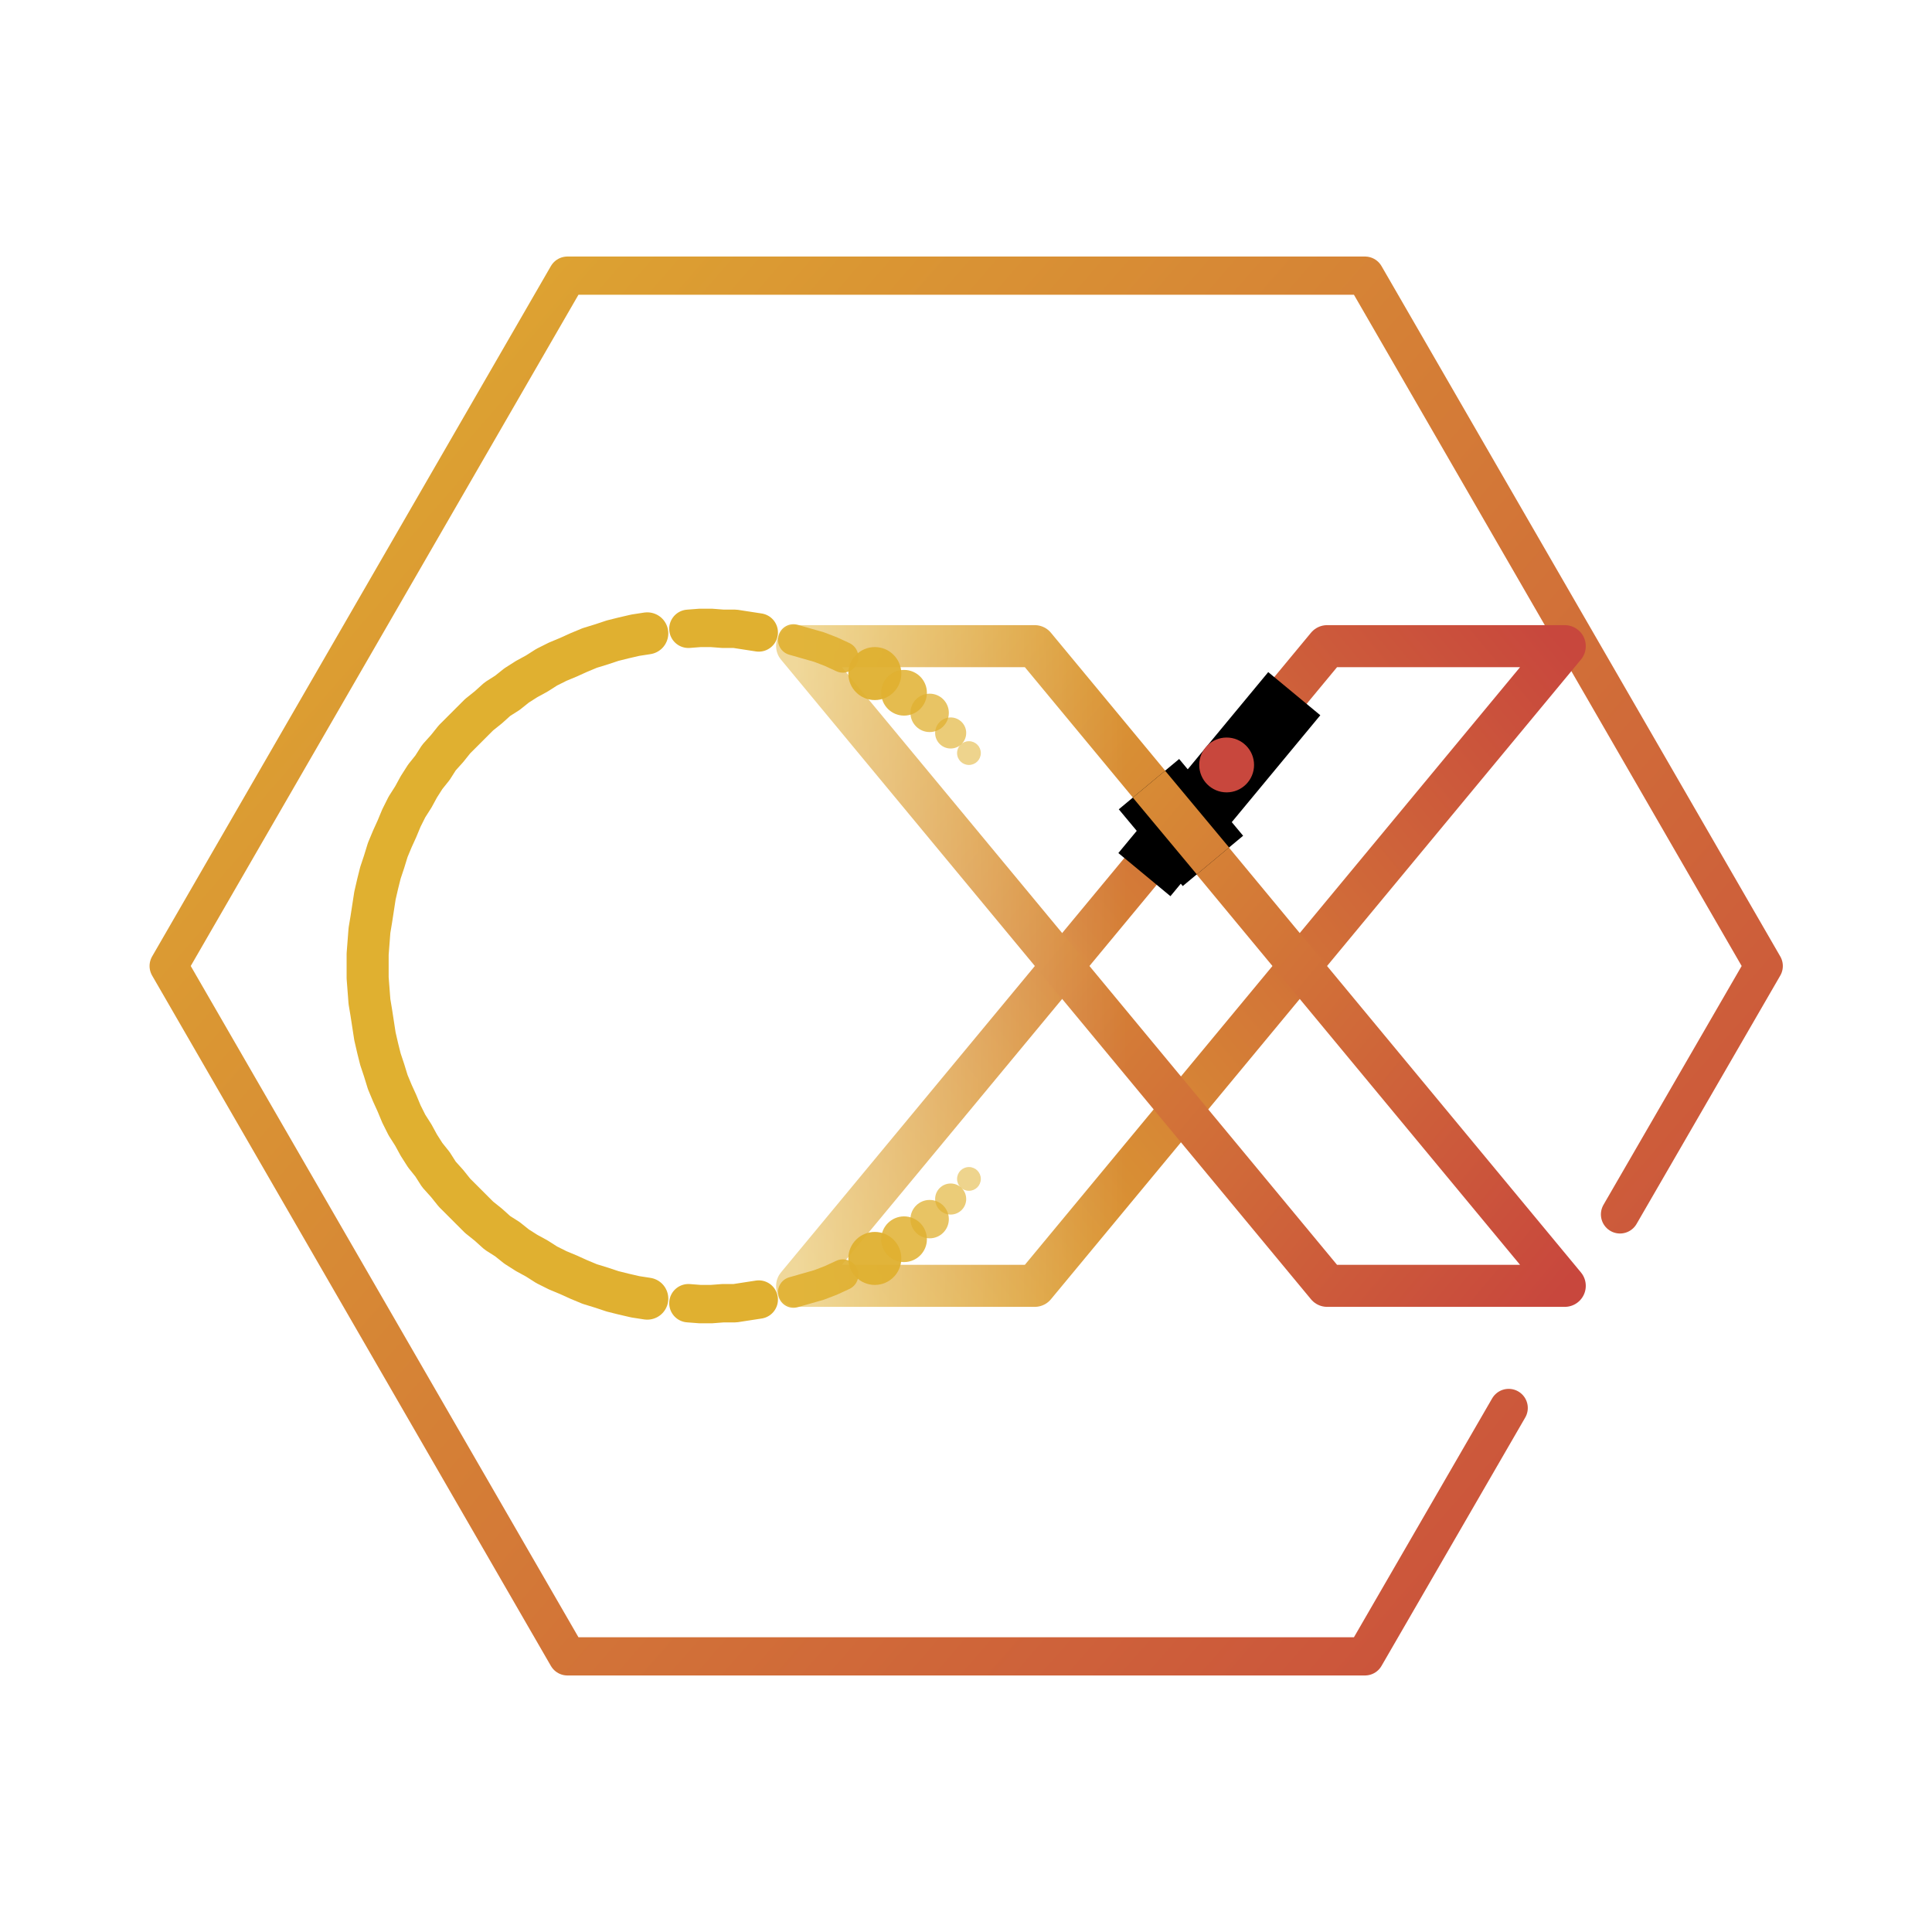
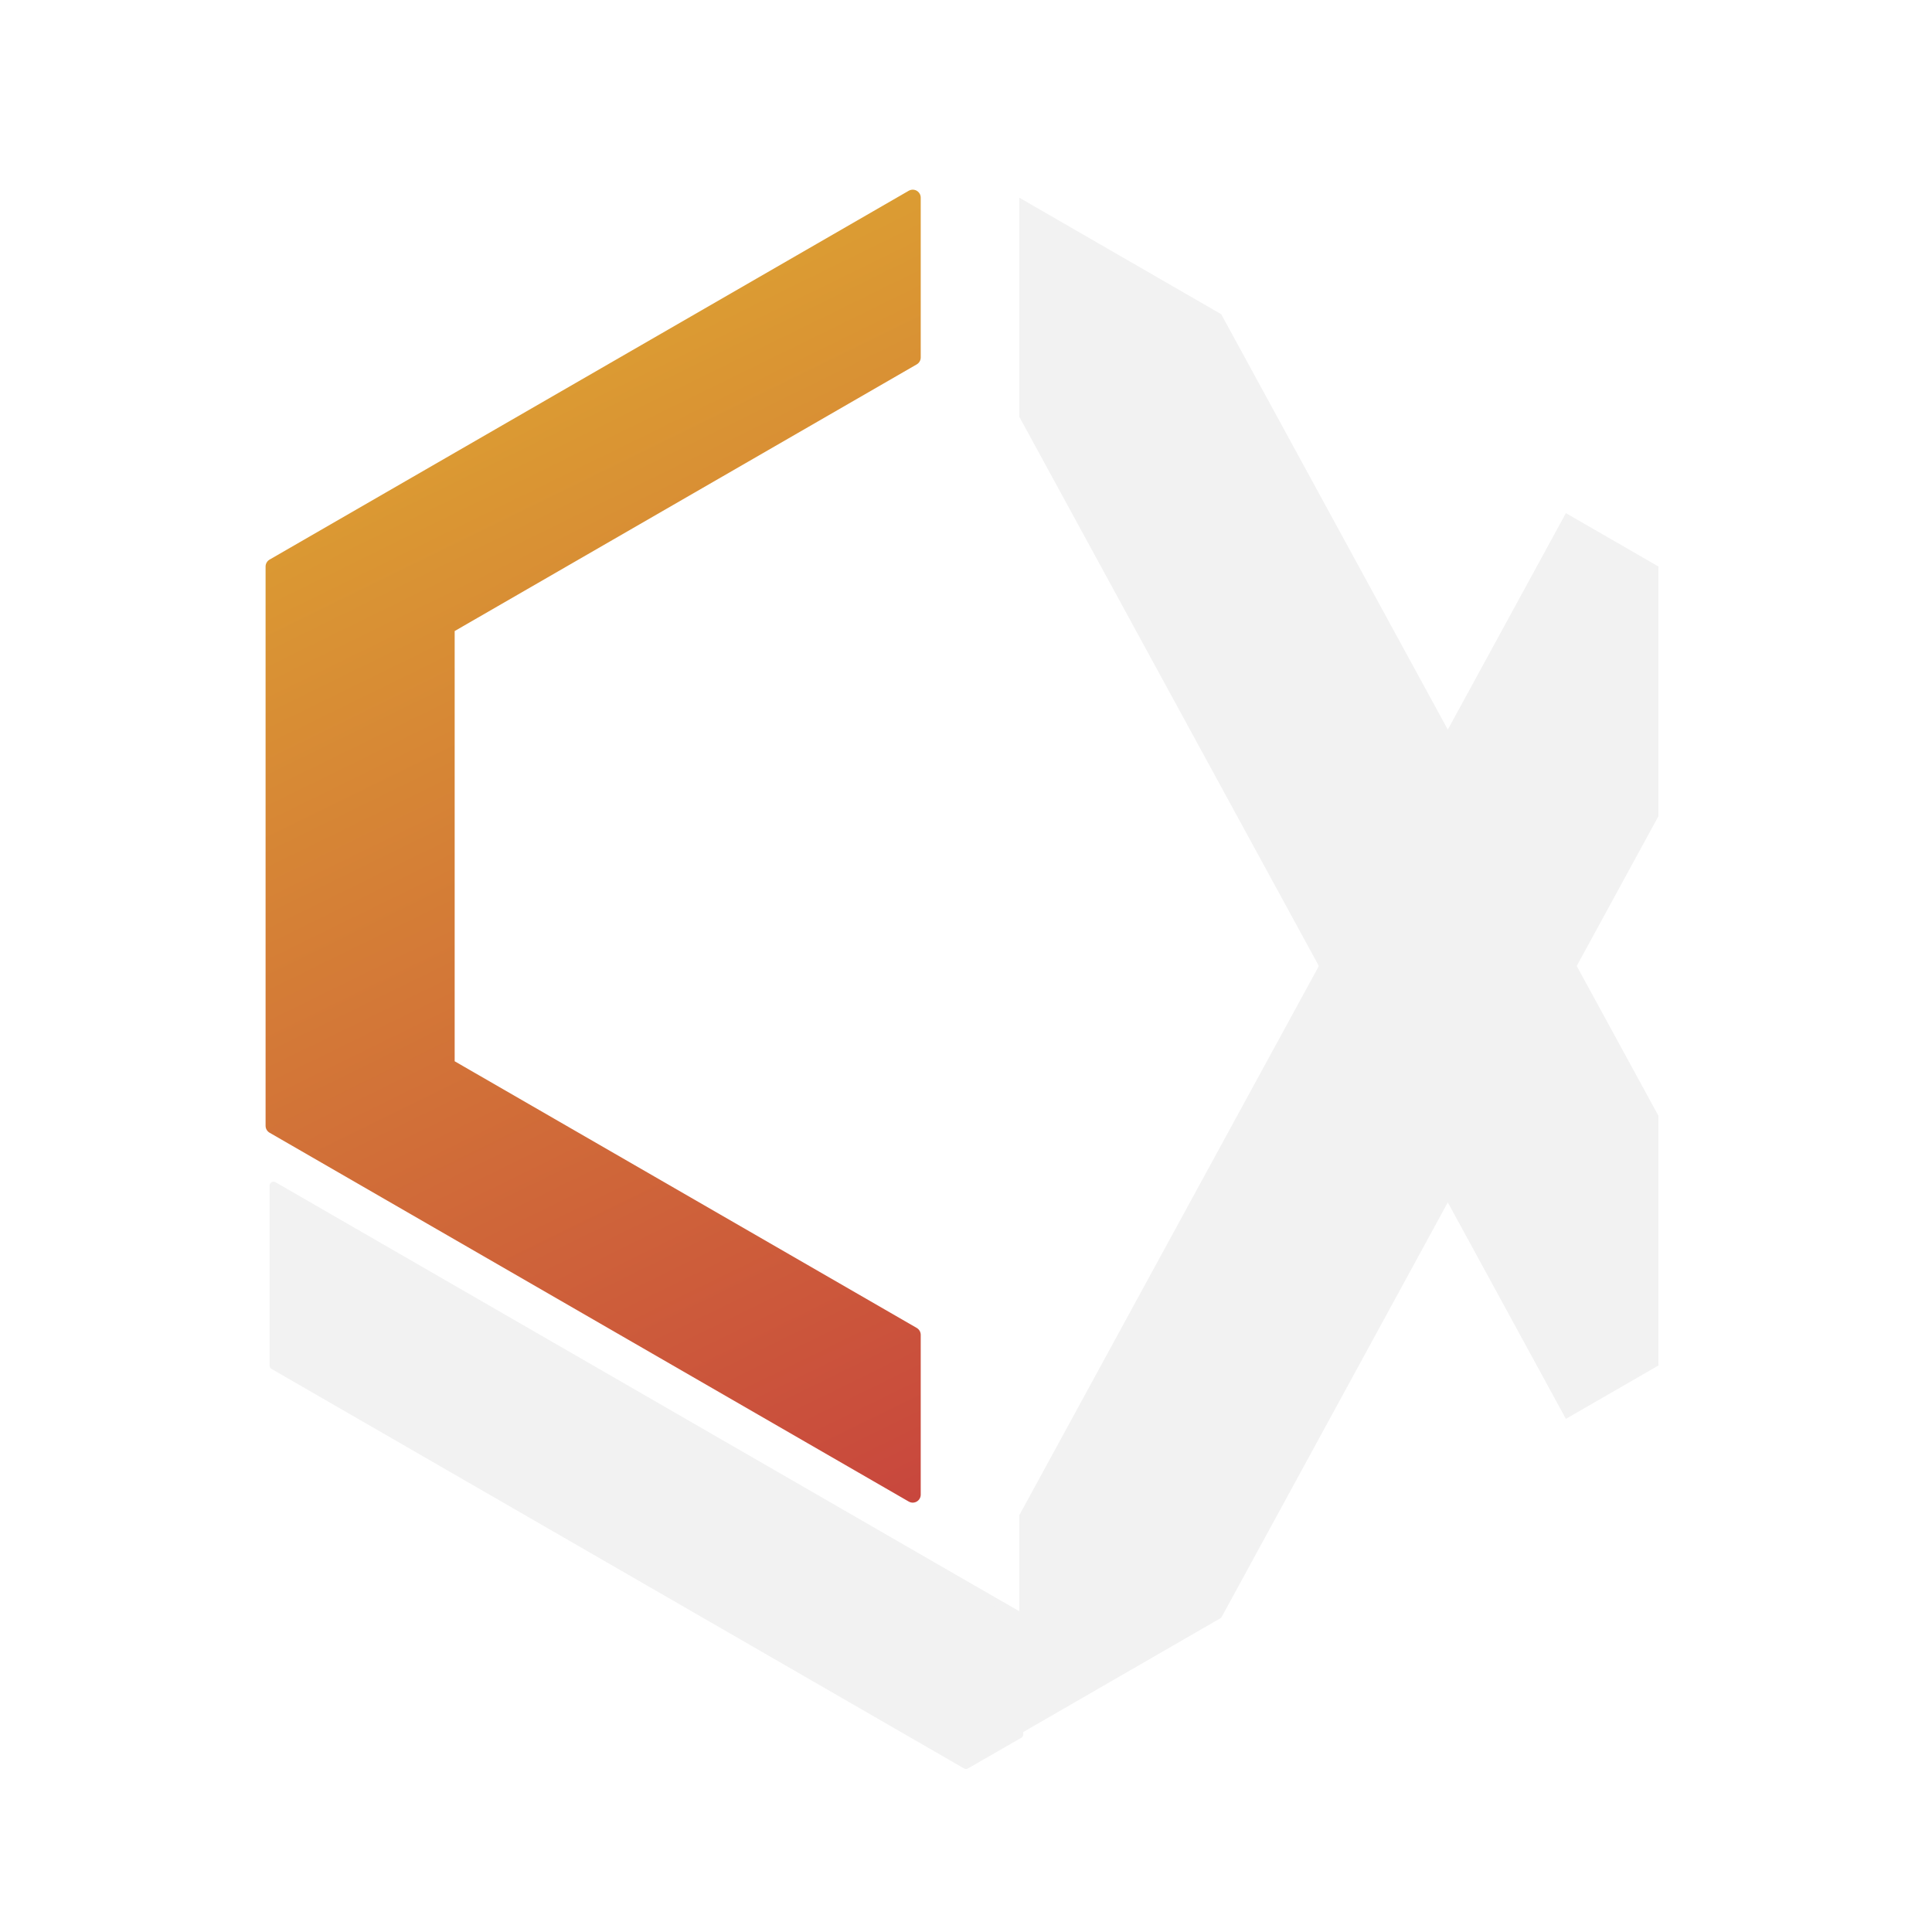
<svg xmlns="http://www.w3.org/2000/svg" viewBox="0 0 260 260">
-   <g transform="translate(100.4 74.1) scale(1.118)">
+   <g transform="translate(130.0 130.0) scale(1.792)">
    <defs>
-       <linearGradient id="cg" gradientUnits="userSpaceOnUse" x1="-40" y1="0" x2="50" y2="0">
-         <stop offset="0" stop-color="#E0B030" />
-         <stop offset="1" stop-color="#E0B030" />
-       </linearGradient>
-     </defs>
-     <defs>
-       <linearGradient id="hg" gradientUnits="userSpaceOnUse" x1="-69" y1="-33" x2="122" y2="133">
+       <linearGradient id="cgc" gradientUnits="userSpaceOnUse" x1="-52" y1="-58" x2="-4" y2="40">
        <stop offset="0" stop-color="#E0B030" />
        <stop offset="1" stop-color="#C8473D" />
      </linearGradient>
+       <clipPath id="rcl">
+         <polygon points="4,-57.7 52,-30 52,30 4,57.7" />
+       </clipPath>
    </defs>
-     <path d="M91.8 103.2 L74.5 133.1 L-21.5 133.1 L-69.5 50 L-21.5 -33.1 L74.5 -33.1 L122.5 50 L105.2 79.9" fill="none" stroke="url(#hg)" stroke-width="4.6" stroke-linecap="round" stroke-linejoin="round" />
-     <g transform="translate(26.5 50) scale(1.1) translate(-26.5 -50)">
-       <g transform="translate(0 0) scale(1)">
-         <defs>
-           <linearGradient id="fg" gradientUnits="userSpaceOnUse" x1="8" y1="0" x2="44" y2="0">
-             <stop offset="0" stop-color="#7d7d7d" />
-             <stop offset="1" stop-color="#fff" />
-           </linearGradient>
-           <mask id="fm" maskUnits="userSpaceOnUse" x="-40" y="-10" width="170" height="120">
-             <rect x="-40" y="-10" width="170" height="120" fill="url(#fg)" />
-           </mask>
-           <linearGradient id="g1" gradientUnits="userSpaceOnUse" x1="8" y1="15" x2="92" y2="85">
-             <stop offset="0" stop-color="#E0B030" />
-             <stop offset="1" stop-color="#C8473D" />
-           </linearGradient>
-           <linearGradient id="g2" gradientUnits="userSpaceOnUse" x1="92" y1="15" x2="8" y2="85">
-             <stop offset="0" stop-color="#C8473D" />
-             <stop offset="1" stop-color="#E0B030" />
-           </linearGradient>
-         </defs>
-         <g fill="none" stroke-width="4.6" stroke-linejoin="round" stroke-linecap="round" mask="url(#fm)">
-           <polygon points="66,15 92,15 34,85 8,85" stroke="url(#g2)" />
-           <polygon points="8,15 34,15 92,85 66,85" stroke="url(#g1)" />
-           <line x1="62.4" y1="20.2" x2="46" y2="40" stroke="#000" stroke-width="7.4" stroke-linecap="butt" />
-           <line x1="46.5" y1="30.1" x2="53.5" y2="38.5" stroke="#000" stroke-width="8.6" stroke-linecap="butt" />
-           <line x1="46.5" y1="30.1" x2="53.5" y2="38.5" stroke="url(#g1)" stroke-width="4.6" stroke-linecap="butt" />
-         </g>
-         <circle cx="55" cy="28" r="3" fill="#C8473D" />
-       </g>
-       <path d="M-8.4 13.6 L-9.7 13.8 L-11.0 14.1 L-12.2 14.4 L-13.4 14.8 L-14.7 15.2 L-15.9 15.7 L-17.0 16.2 L-18.2 16.7 L-19.4 17.3 L-20.5 18.0 L-21.6 18.6 L-22.7 19.3 L-23.7 20.1 L-24.8 20.8 L-25.8 21.7 L-26.8 22.5 L-27.7 23.4 L-28.6 24.3 L-29.5 25.2 L-30.3 26.2 L-31.2 27.2 L-31.9 28.3 L-32.7 29.3 L-33.4 30.4 L-34.0 31.5 L-34.7 32.6 L-35.3 33.8 L-35.8 35.0 L-36.3 36.1 L-36.8 37.3 L-37.2 38.6 L-37.6 39.8 L-37.9 41.0 L-38.2 42.3 L-38.4 43.6 L-38.6 44.9 L-38.8 46.1 L-38.9 47.4 L-39.0 48.7 L-39.0 50.0 L-39.0 51.3 L-38.9 52.6 L-38.8 53.9 L-38.6 55.1 L-38.4 56.4 L-38.2 57.7 L-37.9 59.0 L-37.6 60.2 L-37.2 61.4 L-36.8 62.7 L-36.3 63.9 L-35.8 65.0 L-35.3 66.2 L-34.7 67.4 L-34.0 68.5 L-33.4 69.6 L-32.7 70.7 L-31.9 71.7 L-31.2 72.8 L-30.3 73.8 L-29.5 74.8 L-28.6 75.7 L-27.7 76.6 L-26.8 77.5 L-25.8 78.3 L-24.8 79.2 L-23.7 79.9 L-22.7 80.7 L-21.6 81.4 L-20.5 82.0 L-19.4 82.7 L-18.2 83.3 L-17.0 83.8 L-15.9 84.3 L-14.7 84.8 L-13.4 85.2 L-12.2 85.6 L-11.0 85.9 L-9.7 86.2 L-8.4 86.4" fill="none" stroke="url(#cg)" stroke-width="4.6" stroke-linecap="round" stroke-linejoin="round" opacity="1" />
-       <path d="M-3.9 13.1 L-2.6 13.0 L-1.4 13.0 L-0.1 13.1 L1.2 13.1 L2.5 13.3 L3.8 13.5" fill="none" stroke="url(#cg)" stroke-width="4.2" stroke-linecap="round" stroke-linejoin="round" opacity="1" />
-       <path d="M7.6 14.3 L9.0 14.7 L10.4 15.1 L11.7 15.6 L13.0 16.2" fill="none" stroke="url(#cg)" stroke-width="3.4" stroke-linecap="round" stroke-linejoin="round" opacity="0.9" />
-       <circle cx="16.5" cy="18.0" r="2.9" fill="url(#cg)" opacity="0.95" />
-       <circle cx="19.7" cy="20.1" r="2.5" fill="url(#cg)" opacity="0.85" />
-       <circle cx="22.5" cy="22.3" r="2.1" fill="url(#cg)" opacity="0.75" />
-       <circle cx="24.8" cy="24.5" r="1.7" fill="url(#cg)" opacity="0.65" />
-       <circle cx="26.8" cy="26.7" r="1.3" fill="url(#cg)" opacity="0.55" />
-       <path d="M-3.9 86.9 L-2.6 87.0 L-1.4 87.0 L-0.1 86.9 L1.2 86.9 L2.5 86.7 L3.8 86.5" fill="none" stroke="url(#cg)" stroke-width="4.2" stroke-linecap="round" stroke-linejoin="round" opacity="1" />
-       <path d="M7.6 85.7 L9.0 85.3 L10.4 84.9 L11.7 84.4 L13.0 83.8" fill="none" stroke="url(#cg)" stroke-width="3.4" stroke-linecap="round" stroke-linejoin="round" opacity="0.9" />
-       <circle cx="16.5" cy="82.0" r="2.9" fill="url(#cg)" opacity="0.95" />
-       <circle cx="19.7" cy="79.9" r="2.5" fill="url(#cg)" opacity="0.85" />
-       <circle cx="22.5" cy="77.7" r="2.1" fill="url(#cg)" opacity="0.75" />
-       <circle cx="24.8" cy="75.5" r="1.7" fill="url(#cg)" opacity="0.65" />
-       <circle cx="26.8" cy="73.3" r="1.3" fill="url(#cg)" opacity="0.55" />
+     <polygon points="-52,-30 -4,-57.7 -4,-45.7 -39,-25.5 -39,7.5 -4,27.7 -4,39.7 -52,12" fill="url(#cgc)" stroke="url(#cgc)" stroke-width="1.2" stroke-linejoin="round" />
+     <g clip-path="url(#rcl)" stroke="#f2f2f2" stroke-width="17">
+       <line x1="-2" y1="-70" x2="58" y2="40" />
+       <line x1="58" y1="-40" x2="-2" y2="70" />
    </g>
+     <polygon points="-52,16.5 0,46.5 4,48.8 4,57.7 0,60 -52,30" fill="#f2f2f2" stroke="#f2f2f2" stroke-width=".6" stroke-linejoin="round" />
  </g>
</svg>
